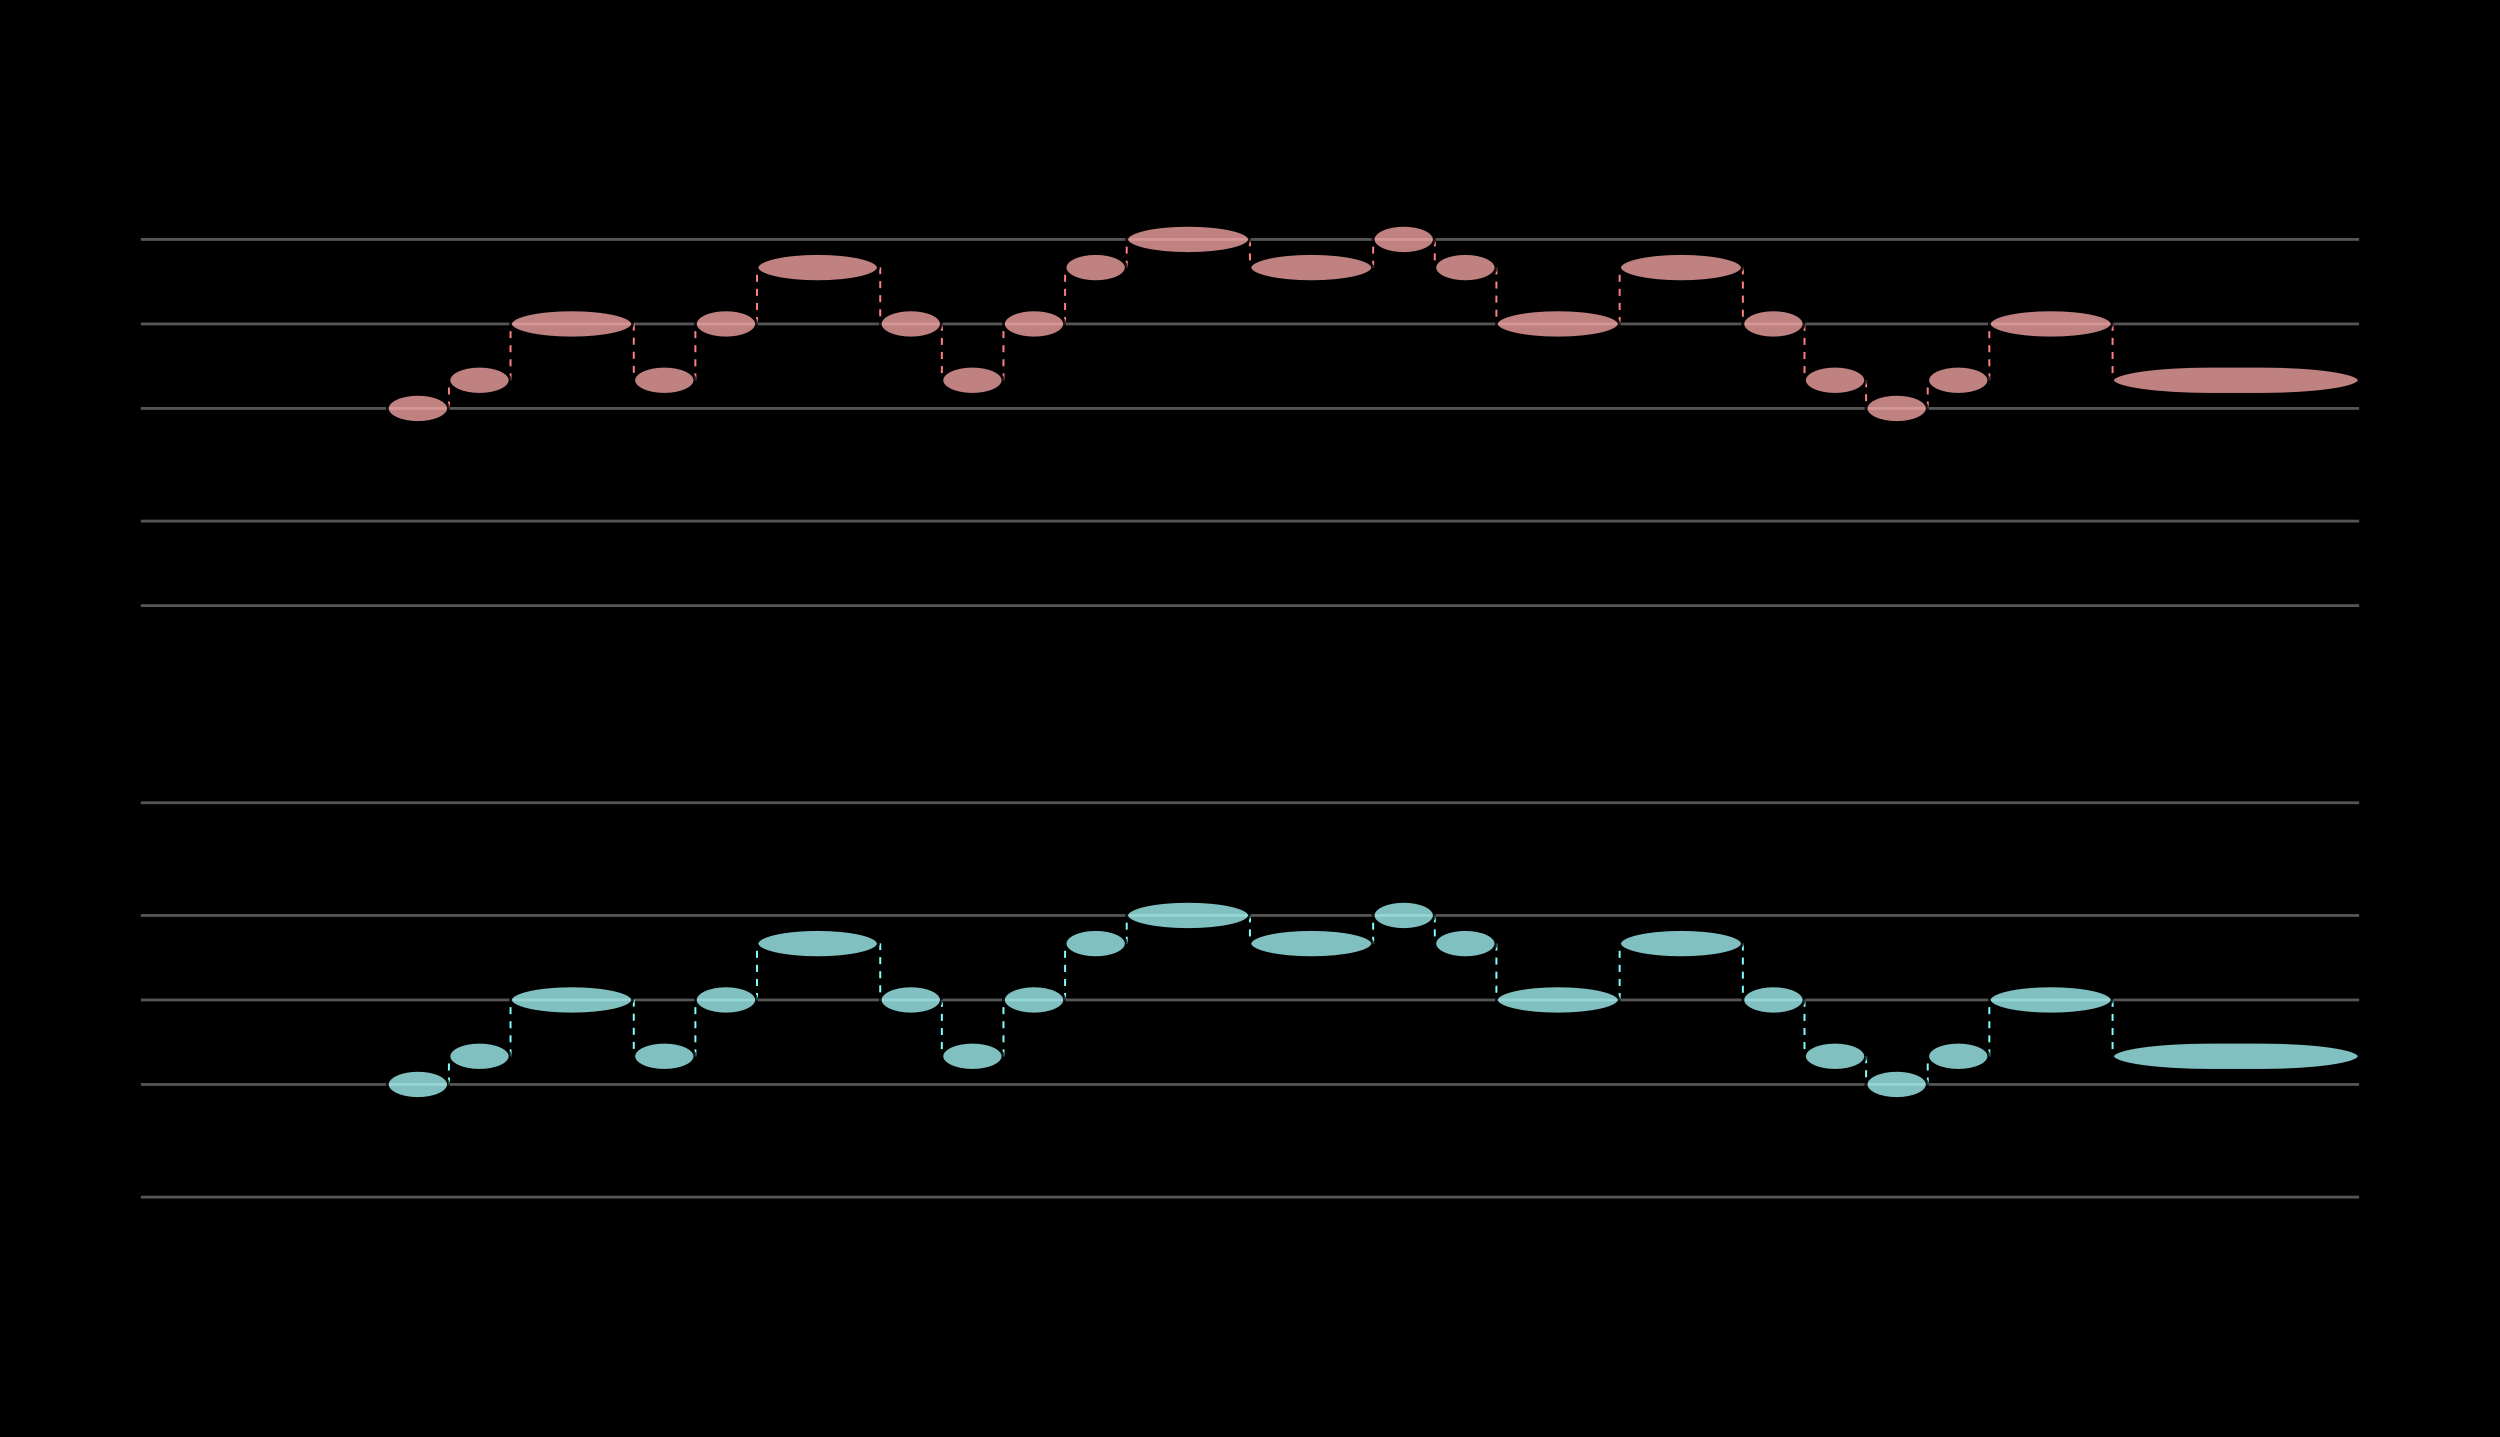
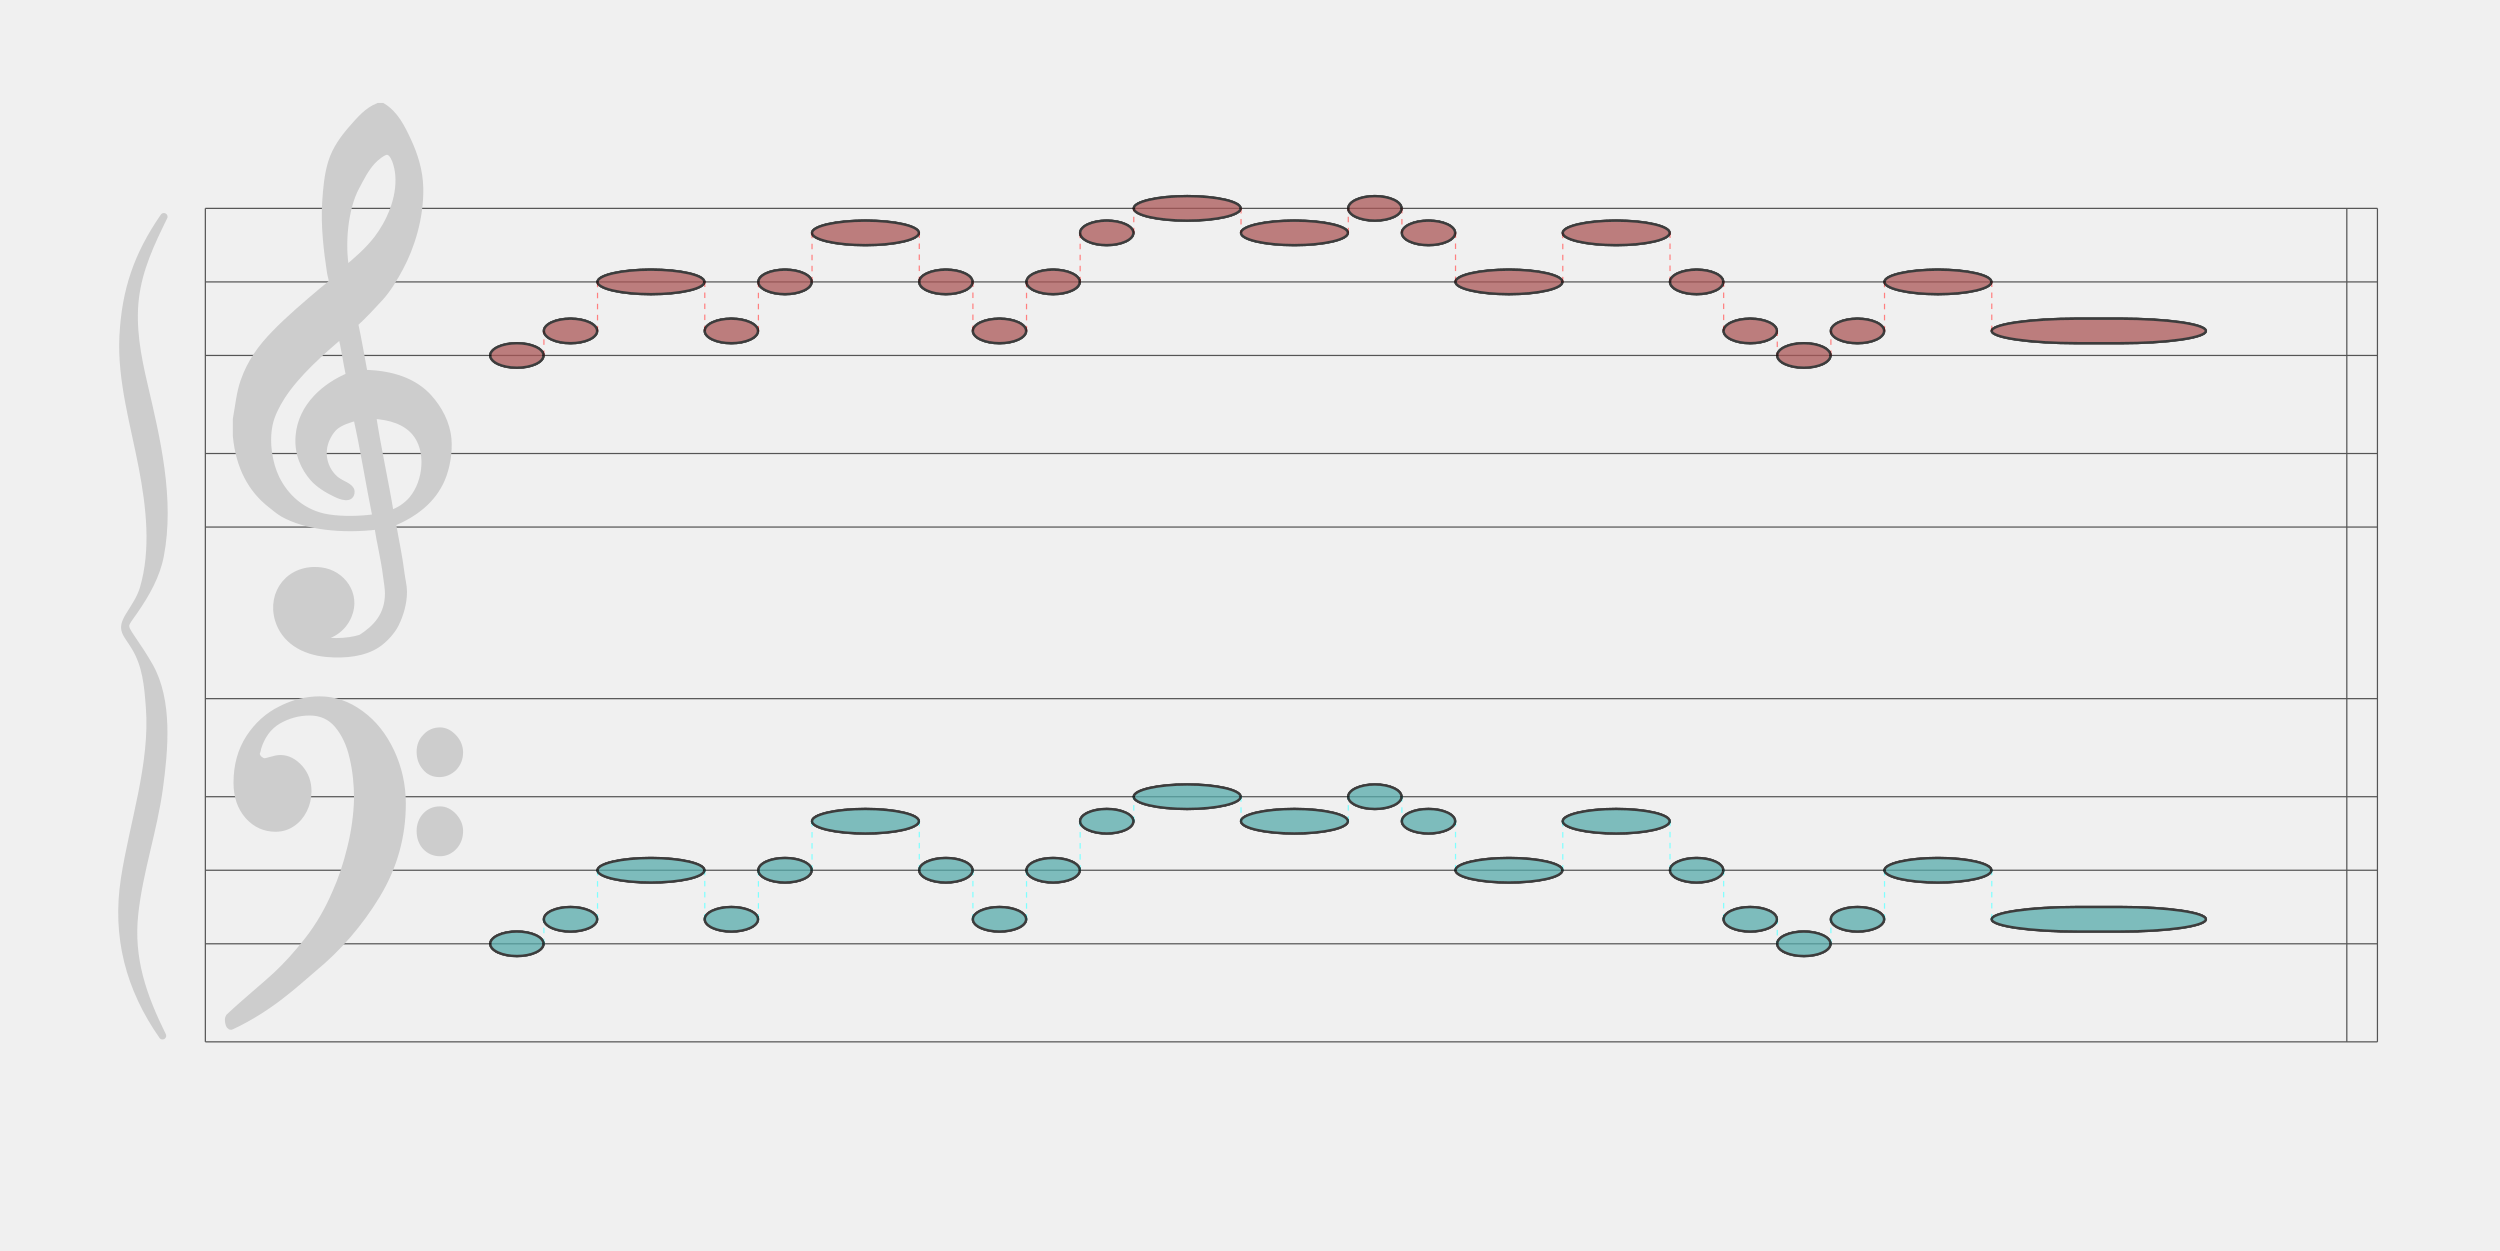
- <svg xmlns="http://www.w3.org/2000/svg" version="1.1" viewPort="0 40 22.501 41" viewBox="-50 -50 887.546 510" width="887.546" height="510">
+ <svg xmlns="http://www.w3.org/2000/svg" version="1.1" viewPort="0 40 19.995 41" viewBox="-200 -50 1019.82 510" width="1019.82" height="510">
  <filter id="constantOpacity">
    <feComponentTransfer>
      <feFuncA type="table" tableValues="0 .5 .5" />
    </feComponentTransfer>
  </filter>
-   <rect class="background" x="-500%" y="-500%" width="1000%" height="1000%" style="fill:black" />
  <g transform="scale(35, -10) translate(0, -81)">
-     <g class="staff-lines" stroke-width="0.1" stroke="#555555">
-       <path d="M0 64.5 L22.501 64.5" />
-       <path d="M0 67.5 L22.501 67.5" />
-       <path d="M0 71.5 L22.501 71.5" />
-       <path d="M0 74.5 L22.501 74.5" />
-       <path d="M0 77.5 L22.501 77.5" />
-       <path d="M0 43.5 L22.501 43.5" />
-       <path d="M0 47.5 L22.501 47.5" />
-       <path d="M0 50.5 L22.501 50.5" />
-       <path d="M0 53.5 L22.501 53.5" />
-       <path d="M0 57.5 L22.501 57.5" />
+     <g class="staff-lines" stroke-width="0.5" stroke="#555555">
+       <path vector-effect="non-scaling-stroke" d="M-3.321 64.5 L21.995 64.5" />
+       <path vector-effect="non-scaling-stroke" d="M-3.321 67.5 L21.995 67.5" />
+       <path vector-effect="non-scaling-stroke" d="M-3.321 71.5 L21.995 71.5" />
+       <path vector-effect="non-scaling-stroke" d="M-3.321 74.5 L21.995 74.5" />
+       <path vector-effect="non-scaling-stroke" d="M-3.321 77.5 L21.995 77.5" />
+       <path vector-effect="non-scaling-stroke" d="M-3.321 43.5 L21.995 43.5" />
+       <path vector-effect="non-scaling-stroke" d="M-3.321 47.5 L21.995 47.5" />
+       <path vector-effect="non-scaling-stroke" d="M-3.321 50.5 L21.995 50.5" />
+       <path vector-effect="non-scaling-stroke" d="M-3.321 53.5 L21.995 53.5" />
+       <path vector-effect="non-scaling-stroke" d="M-3.321 57.5 L21.995 57.5" />
+       <path vector-effect="non-scaling-stroke" d="M21.638,43.5 L21.638,77.5" />
+       <path vector-effect="non-scaling-stroke" d="M21.995,43.5 L21.995,77.5" />
+       <path vector-effect="non-scaling-stroke" d="M-3.321,43.5 L-3.321,77.5 z" />
+     </g>
+     <g transform="scale(0.714286, 1)">
+       <g vector-effect="non-scaling-stroke" class="treble-clef" stroke="#cdcdcd" stroke-width="3" fill="#cdcdcd" transform="translate(-17.25, 5.15) scale(0.06, 0.07)">
+         <path vector-effect="non-scaling-stroke" d="M250.026,1080.111c-2.375-5.813-4.501-12.037-5.616-19.656c-1.07-7.32-1.387-15.609-1.62-23.113    c-0.426-13.713,0.409-28.548,1.296-41.038c0.132-1.861,0.517-3.882,0.432-5.183c-0.118-1.794-1.622-3.834-2.484-5.401    c-4.551-8.266-9.023-16.291-13.176-25.488c-3.56-7.883-6.46-16.235-8.316-27.648c-1.087-6.682-1.406-14.26-2.053-21.816   c0-3.313,0-6.623,0-9.936c0.817-17.854,4.099-30.916,9.396-39.743c1.084-1.808,2.228-3.951,3.24-5.186    c6.218-7.579,16.081-9.873,25.812-7.343c0.598-8.887,1.858-19.53,2.376-28.944c0.193-3.49,0.54-7.194,0.54-10.368    c-0.003-13.193-3.44-20.603-7.452-26.135c-3.645-2.613-9.925-3.099-13.176,0.43c4.904-0.174,8.174,5.425,9.612,12.744    c2.427,12.351-1.738,24.386-7.344,25.918c-8.458,2.316-13.738-12.691-11.556-28.295c1.622-11.598,6.603-18.42,13.176-19.655    c5.073-0.956,10.149,0.426,13.608,5.399c1.988,2.858,4.009,7.685,4.968,11.879c1.246,5.448,2.18,12.212,2.16,18.792    c-0.01,3.246-0.453,6.761-0.648,10.152c-0.614,10.689-1.579,19.729-2.376,29.812c6.095,5.437,10.941,13.432,13.392,25.704    c1.302,6.52,2.035,15.517,1.727,23.111c-0.375,9.302-2.565,17.712-5.183,23.975c-3.863,9.248-9.852,13.985-17.604,14.257    c-0.849,9.749-1.633,19.633-2.593,29.159c2.376,4.619,4.55,9.643,6.805,14.906c2.185,5.095,3.892,11.286,5.508,17.712    c2.98,11.855,5.576,29.004,5.4,46.44c-0.102,10.157-1.538,19.319-3.24,27.215c-1.691,7.847-3.557,15.81-6.912,20.089    c-0.36,0-0.72,0-1.08,0C254.113,1090.306,252.068,1085.104,250.026,1080.111z M248.19,997.6    c-1.362,15.429-0.295,36.475,2.7,48.384c1.367,5.441,2.426,10.329,4.428,15.122c0.854,2.04,3.006,5.909,4.104,5.83    c2.104-0.153,3.064-9.245,3.24-13.824c0.542-14.092-2.623-28.387-5.832-37.366C254.247,1008.515,250.911,1002.572,248.19,997.6z     M249.27,935.823c-6.565-5.809-13.02-17.569-13.716-34.776c-0.425-10.517,1.463-18.693,3.888-24.624    c1.422-3.478,3.789-6.692,6.156-9.072c1.287-1.293,4.09-3.666,3.996,1.296c-0.048,2.584-2.504,4.06-3.888,6.263    c-2.557,4.079-4.489,12.399-3.348,21.385c0.481,3.784,1.636,7.983,2.808,10.153c1.458,2.697,3.725,4.34,6.048,5.615    c1.987-19.137,3.451-39.323,5.292-58.753c-4.493-1.347-9.224-1.49-13.068-0.213c-6.922,2.298-11.753,12.045-14.256,23.111    c-1.838,8.128-2.944,20.546-1.837,31.752c0.529,5.353,1.939,11.271,3.348,15.984c4.113,13.751,11.055,26.606,16.308,36.289    C247.971,952.523,248.466,943.862,249.27,935.823z M260.286,855.473c-1.479,19.361-3.545,38.701-4.86,57.671    c5.07-0.638,9.023-3.541,11.556-9.718c4.25-10.369,3.378-29.217-0.648-39.53C264.924,860.283,262.694,856.868,260.286,855.473z" />
+       </g>
+       <g class="bass-clef" fill="#cdcdcd" stroke="#cdcdcd" transform="scale(1.02, 1) translate(-0.25, 0.25)" stroke-width="3">
+         <g transform="matrix(0.1835537,0,0,0.1830159,-98.29797,-1128.841)">
+           <path vector-effect="non-scaling-stroke" d="M514.308,6407.837c3.419,4.086,5.655,9.64,7.124,12.803     c2.204,4.648,4.046,10.097,5.538,16.384c1.492,6.287,2.238,13.068,2.238,20.385c0,4.115-0.338,7.925-0.991,11.507     c-0.653,3.543-1.527,6.4-2.647,8.459c-1.108,2.095-2.297,3.125-3.545,3.125c-1.142,0-2.262-0.687-3.369-2.135     c-1.119-1.41-2.029-3.505-2.752-6.325c-0.711-2.819-1.073-6.135-1.073-9.982c0-3.011,0.326-5.411,0.968-7.317     c0.653-1.867,1.446-2.78,2.379-2.78c0.513,0,0.991,0.342,1.422,1.104c0.431,0.724,0.769,1.753,1.014,3.011     c0.245,1.257,0.373,2.628,0.373,4.077c0,2.019-0.245,3.733-0.735,5.144c-0.501,1.41-1.049,2.132-1.667,2.132     c-0.21,0-0.466-0.152-0.781-0.38c-0.303-0.229-0.501-0.342-0.571-0.342c-0.14,0-0.292,0.152-0.466,0.495     c-0.175,0.342-0.268,0.799-0.292,1.41c0.07,0.495,0.117,0.838,0.117,1.104c0.338,2.896,0.944,4.953,1.796,6.249     c0.863,1.258,1.784,1.905,2.763,1.905c1.014,0,1.83-0.953,2.46-2.858c0.63-1.943,1.073-4.344,1.329-7.277     c0.268-2.896,0.396-5.981,0.396-9.22c-0.035-3.468-0.221-7.125-0.583-10.897c-0.361-3.81-0.804-7.163-1.317-10.059     c-0.653-3.925-1.458-7.468-2.414-10.593c-0.956-3.124-1.889-5.752-2.775-7.849c-0.886-2.133-2.731-5.973-4.104-9.297     C514,6409.468,514.126,6407.62,514.308,6407.837z" />
+           <path vector-effect="non-scaling-stroke" d="M531.259,6465.557c0.313-0.979,0.705-1.415,1.189-1.415     c0.457,0,0.862,0.436,1.228,1.306c0.339,0.908,0.522,2.032,0.522,3.339c0,1.233-0.17,2.358-0.522,3.302     c-0.353,0.979-0.745,1.488-1.163,1.488c-0.483,0-0.888-0.436-1.215-1.343c-0.34-0.871-0.509-1.958-0.509-3.266     C530.789,6467.626,530.945,6466.5,531.259,6465.557z" />
+           <path vector-effect="non-scaling-stroke" d="M531.272,6447.847c0.327-0.871,0.732-1.342,1.241-1.342     c0.457,0,0.849,0.471,1.189,1.378c0.327,0.908,0.497,2.033,0.497,3.447c0,1.162-0.183,2.214-0.522,3.193     c-0.366,0.98-0.745,1.452-1.163,1.452c-0.509,0-0.914-0.436-1.241-1.343c-0.313-0.87-0.483-1.996-0.483-3.301     C530.789,6449.879,530.958,6448.717,531.272,6447.847z" />
+         </g>
+       </g>
+     </g>
+     <g transform="scale(0.714286, 1)">
+       <g class="brace" transform="rotate(0.2) translate(30.5,-324) scale(1,-1) scale(.0175)">
+         <path vector-effect="non-scaling-stroke" stroke="#cdcdcd" fill="#cdcdcd" stroke-width="3" stroke-linejoin="round" d="M-2031.812-22924.453    c-24.919,88.91-36.494,171.418-39.024,279.09c-2.379,101.156,9.877,207.264,16.991,305.533    c6.605,91.162,10.955,191.51-0.048,282.248c-2.757,22.732-8.614,43.227-13.597,63.254c-8.261,33.207-2.886,38.68,5.136,72.111    c10.485,43.689,11.808,90.887,13.172,140.795c3.604,132-16.215,270.613-24.675,400.074    c-8.818,134.883,3.651,255.861,34.113,366.164c-17.906-92.289-29.886-179.082-25.068-283.635    c4.572-99.275,18.379-195.207,24.078-294.23c5.11-88.826,9.914-203.154-8.344-284.342c-4.91-21.82-10.217-42.227-15.835-62.98    c-9.146-33.812-7.235-31.322,2.353-65.664c11.021-39.504,20.774-80.965,24.589-128.662c10.5-131.361-2.347-271.072-13.816-398.416    c-5.957-66.148-10.878-134.006-7.34-202.238C-2055.575-22803.877-2044.086-22863.117-2031.812-22924.453L-2031.812-22924.453z" />
+       </g>
    </g>
    <g style="stroke-width:1; stroke:black;">
-       <g class="note-lines track-2" fill="none" stroke="hsl(180, 100%, 75%)" stroke-dasharray="0.25" stroke-width="0.02">
-         <path d=" M3.12 47.5 L3.125 47.5 L3.125 48.5" />
-         <path d=" M3.745 48.5 L3.75 48.5 L3.75 50.5" />
-         <path d=" M4.988 50.5 L5 50.5 L5 48.5" />
-         <path d=" M5.62 48.5 L5.625 48.5 L5.625 50.5" />
-         <path d=" M6.245 50.5 L6.25 50.5 L6.25 52.5" />
-         <path d=" M7.48 52.5 L7.5 52.5 L7.5 50.5" />
-         <path d=" M8.12 50.5 L8.125 50.5 L8.125 48.5" />
-         <path d=" M8.745 48.5 L8.75 48.5 L8.75 50.5" />
-         <path d=" M9.37 50.5 L9.375 50.5 L9.375 52.5" />
-         <path d=" M9.995 52.5 L10 52.5 L10 53.5" />
-         <path d=" M11.245 53.5 L11.25 53.5 L11.25 52.5" />
-         <path d=" M12.495 52.5 L12.5 52.5 L12.5 53.5" />
-         <path d=" M13.12 53.5 L13.125 53.5 L13.125 52.5" />
-         <path d=" M13.745 52.5 L13.75 52.5 L13.75 50.5" />
-         <path d=" M14.995 50.5 L15 50.5 L15 52.5" />
-         <path d=" M16.245 52.5 L16.25 52.5 L16.25 50.5" />
-         <path d=" M16.87 50.5 L16.875 50.5 L16.875 48.5" />
-         <path d=" M17.495 48.5 L17.5 48.5 L17.5 47.5" />
-         <path d=" M18.12 47.5 L18.125 47.5 L18.125 48.5" />
-         <path d=" M18.745 48.5 L18.75 48.5 L18.75 50.5" />
-         <path d=" M19.995 50.5 L20 50.5 L20 48.5" />
-       </g>
-       <g class="note-lines track-1" fill="none" stroke="hsl(0, 100%, 75%)" stroke-dasharray="0.25" stroke-width="0.02">
-         <path d=" M3.12 71.5 L3.125 71.5 L3.125 72.5" />
-         <path d=" M3.745 72.5 L3.75 72.5 L3.75 74.5" />
-         <path d=" M4.988 74.5 L5 74.5 L5 72.5" />
-         <path d=" M5.62 72.5 L5.625 72.5 L5.625 74.5" />
-         <path d=" M6.245 74.5 L6.25 74.5 L6.25 76.5" />
-         <path d=" M7.48 76.5 L7.5 76.5 L7.5 74.5" />
-         <path d=" M8.12 74.5 L8.125 74.5 L8.125 72.5" />
-         <path d=" M8.745 72.5 L8.75 72.5 L8.75 74.5" />
-         <path d=" M9.37 74.5 L9.375 74.5 L9.375 76.5" />
-         <path d=" M9.995 76.5 L10 76.5 L10 77.5" />
-         <path d=" M11.245 77.5 L11.25 77.5 L11.25 76.5" />
-         <path d=" M12.495 76.5 L12.5 76.5 L12.5 77.5" />
-         <path d=" M13.12 77.5 L13.125 77.5 L13.125 76.5" />
-         <path d=" M13.745 76.5 L13.75 76.5 L13.75 74.5" />
-         <path d=" M14.995 74.5 L15 74.5 L15 76.5" />
-         <path d=" M16.245 76.5 L16.25 76.5 L16.25 74.5" />
-         <path d=" M16.87 74.5 L16.875 74.5 L16.875 72.5" />
-         <path d=" M17.495 72.5 L17.5 72.5 L17.5 71.5" />
-         <path d=" M18.12 71.5 L18.125 71.5 L18.125 72.5" />
-         <path d=" M18.745 72.5 L18.75 72.5 L18.75 74.5" />
-         <path d=" M19.995 74.5 L20 74.5 L20 72.5" />
-       </g>
-       <g opacity="0.5" class="note-backdrops track-2" style="fill:white;">
-         <rect vector-effect="non-scaling-stroke" class="note key-47 ont-2d500 offt-3d120 minima" rx="1" ry="1" x="2.5" y="47" width="0.62" height="1" />
-         <rect vector-effect="non-scaling-stroke" class="note key-48 ont-3d125 offt-3d745" rx="1" ry="1" x="3.125" y="48" width="0.62" height="1" />
-         <rect vector-effect="non-scaling-stroke" class="note key-50 ont-3d750 offt-4d988" rx="1" ry="1" x="3.75" y="50" width="1.238" height="1" />
-         <rect vector-effect="non-scaling-stroke" class="note key-48 ont-5d000 offt-5d620" rx="1" ry="1" x="5" y="48" width="0.62" height="1" />
-         <rect vector-effect="non-scaling-stroke" class="note key-50 ont-5d625 offt-6d245" rx="1" ry="1" x="5.625" y="50" width="0.62" height="1" />
-         <rect vector-effect="non-scaling-stroke" class="note key-52 ont-6d250 offt-7d480" rx="1" ry="1" x="6.25" y="52" width="1.23" height="1" />
-         <rect vector-effect="non-scaling-stroke" class="note key-50 ont-7d500 offt-8d120" rx="1" ry="1" x="7.5" y="50" width="0.62" height="1" />
-         <rect vector-effect="non-scaling-stroke" class="note key-48 ont-8d125 offt-8d745" rx="1" ry="1" x="8.125" y="48" width="0.62" height="1" />
-         <rect vector-effect="non-scaling-stroke" class="note key-50 ont-8d750 offt-9d370" rx="1" ry="1" x="8.75" y="50" width="0.62" height="1" />
-         <rect vector-effect="non-scaling-stroke" class="note key-52 ont-9d375 offt-9d995" rx="1" ry="1" x="9.375" y="52" width="0.62" height="1" />
-         <rect vector-effect="non-scaling-stroke" class="note key-53 ont-10d000 offt-11d245 maxima" rx="1" ry="1" x="10" y="53" width="1.245" height="1" />
-         <rect vector-effect="non-scaling-stroke" class="note key-52 ont-11d250 offt-12d495" rx="1" ry="1" x="11.25" y="52" width="1.245" height="1" />
-         <rect vector-effect="non-scaling-stroke" class="note key-53 ont-12d500 offt-13d120 maxima" rx="1" ry="1" x="12.5" y="53" width="0.62" height="1" />
-         <rect vector-effect="non-scaling-stroke" class="note key-52 ont-13d125 offt-13d745" rx="1" ry="1" x="13.125" y="52" width="0.62" height="1" />
-         <rect vector-effect="non-scaling-stroke" class="note key-50 ont-13d750 offt-14d995" rx="1" ry="1" x="13.75" y="50" width="1.245" height="1" />
-         <rect vector-effect="non-scaling-stroke" class="note key-52 ont-15d000 offt-16d245" rx="1" ry="1" x="15" y="52" width="1.245" height="1" />
-         <rect vector-effect="non-scaling-stroke" class="note key-50 ont-16d250 offt-16d870" rx="1" ry="1" x="16.25" y="50" width="0.62" height="1" />
-         <rect vector-effect="non-scaling-stroke" class="note key-48 ont-16d875 offt-17d495" rx="1" ry="1" x="16.875" y="48" width="0.62" height="1" />
-         <rect vector-effect="non-scaling-stroke" class="note key-47 ont-17d500 offt-18d120 minima" rx="1" ry="1" x="17.5" y="47" width="0.62" height="1" />
-         <rect vector-effect="non-scaling-stroke" class="note key-48 ont-18d125 offt-18d745" rx="1" ry="1" x="18.125" y="48" width="0.62" height="1" />
-         <rect vector-effect="non-scaling-stroke" class="note key-50 ont-18d750 offt-19d995" rx="1" ry="1" x="18.75" y="50" width="1.245" height="1" />
-         <rect vector-effect="non-scaling-stroke" class="note key-48 ont-20d000 offt-22d501" rx="1" ry="1" x="20" y="48" width="2.501" height="1" />
-       </g>
-       <g opacity="0.5" class="note-backdrops track-1" style="fill:white;">
-         <rect vector-effect="non-scaling-stroke" class="note key-71 ont-2d500 offt-3d120 minima" rx="1" ry="1" x="2.5" y="71" width="0.62" height="1" />
-         <rect vector-effect="non-scaling-stroke" class="note key-72 ont-3d125 offt-3d745" rx="1" ry="1" x="3.125" y="72" width="0.62" height="1" />
-         <rect vector-effect="non-scaling-stroke" class="note key-74 ont-3d750 offt-4d988" rx="1" ry="1" x="3.75" y="74" width="1.238" height="1" />
-         <rect vector-effect="non-scaling-stroke" class="note key-72 ont-5d000 offt-5d620" rx="1" ry="1" x="5" y="72" width="0.62" height="1" />
-         <rect vector-effect="non-scaling-stroke" class="note key-74 ont-5d625 offt-6d245" rx="1" ry="1" x="5.625" y="74" width="0.62" height="1" />
-         <rect vector-effect="non-scaling-stroke" class="note key-76 ont-6d250 offt-7d480" rx="1" ry="1" x="6.25" y="76" width="1.23" height="1" />
-         <rect vector-effect="non-scaling-stroke" class="note key-74 ont-7d500 offt-8d120" rx="1" ry="1" x="7.5" y="74" width="0.62" height="1" />
-         <rect vector-effect="non-scaling-stroke" class="note key-72 ont-8d125 offt-8d745" rx="1" ry="1" x="8.125" y="72" width="0.62" height="1" />
-         <rect vector-effect="non-scaling-stroke" class="note key-74 ont-8d750 offt-9d370" rx="1" ry="1" x="8.75" y="74" width="0.62" height="1" />
-         <rect vector-effect="non-scaling-stroke" class="note key-76 ont-9d375 offt-9d995" rx="1" ry="1" x="9.375" y="76" width="0.62" height="1" />
-         <rect vector-effect="non-scaling-stroke" class="note key-77 ont-10d000 offt-11d245 maxima" rx="1" ry="1" x="10" y="77" width="1.245" height="1" />
-         <rect vector-effect="non-scaling-stroke" class="note key-76 ont-11d250 offt-12d495" rx="1" ry="1" x="11.25" y="76" width="1.245" height="1" />
-         <rect vector-effect="non-scaling-stroke" class="note key-77 ont-12d500 offt-13d120 maxima" rx="1" ry="1" x="12.5" y="77" width="0.62" height="1" />
-         <rect vector-effect="non-scaling-stroke" class="note key-76 ont-13d125 offt-13d745" rx="1" ry="1" x="13.125" y="76" width="0.62" height="1" />
-         <rect vector-effect="non-scaling-stroke" class="note key-74 ont-13d750 offt-14d995" rx="1" ry="1" x="13.75" y="74" width="1.245" height="1" />
-         <rect vector-effect="non-scaling-stroke" class="note key-76 ont-15d000 offt-16d245" rx="1" ry="1" x="15" y="76" width="1.245" height="1" />
-         <rect vector-effect="non-scaling-stroke" class="note key-74 ont-16d250 offt-16d870" rx="1" ry="1" x="16.25" y="74" width="0.62" height="1" />
-         <rect vector-effect="non-scaling-stroke" class="note key-72 ont-16d875 offt-17d495" rx="1" ry="1" x="16.875" y="72" width="0.62" height="1" />
-         <rect vector-effect="non-scaling-stroke" class="note key-71 ont-17d500 offt-18d120 minima" rx="1" ry="1" x="17.5" y="71" width="0.62" height="1" />
-         <rect vector-effect="non-scaling-stroke" class="note key-72 ont-18d125 offt-18d745" rx="1" ry="1" x="18.125" y="72" width="0.62" height="1" />
-         <rect vector-effect="non-scaling-stroke" class="note key-74 ont-18d750 offt-19d995" rx="1" ry="1" x="18.75" y="74" width="1.245" height="1" />
-         <rect vector-effect="non-scaling-stroke" class="note key-72 ont-20d000 offt-22d501" rx="1" ry="1" x="20" y="72" width="2.501" height="1" />
+       <g class="note-lines track-2" fill="none" stroke="hsl(180, 100%, 75%)" stroke-dasharray="2.25" vector-effect="non-scaling-stroke" stroke-width="0.5">
+         <path vector-effect="non-scaling-stroke" d=" M0.62 47.5 L0.625 47.5 L0.625 48.5" />
+         <path vector-effect="non-scaling-stroke" d=" M1.245 48.5 L1.25 48.5 L1.25 50.5" />
+         <path vector-effect="non-scaling-stroke" d=" M2.495 50.5 L2.5 50.5 L2.5 48.5" />
+         <path vector-effect="non-scaling-stroke" d=" M3.12 48.5 L3.125 48.5 L3.125 50.5" />
+         <path vector-effect="non-scaling-stroke" d=" M3.745 50.5 L3.75 50.5 L3.75 52.5" />
+         <path vector-effect="non-scaling-stroke" d=" M4.995 52.5 L5 52.5 L5 50.5" />
+         <path vector-effect="non-scaling-stroke" d=" M5.62 50.5 L5.625 50.5 L5.625 48.5" />
+         <path vector-effect="non-scaling-stroke" d=" M6.245 48.5 L6.25 48.5 L6.25 50.5" />
+         <path vector-effect="non-scaling-stroke" d=" M6.87 50.5 L6.875 50.5 L6.875 52.5" />
+         <path vector-effect="non-scaling-stroke" d=" M7.495 52.5 L7.5 52.5 L7.5 53.5" />
+         <path vector-effect="non-scaling-stroke" d=" M8.745 53.5 L8.75 53.5 L8.75 52.5" />
+         <path vector-effect="non-scaling-stroke" d=" M9.995 52.5 L10 52.5 L10 53.5" />
+         <path vector-effect="non-scaling-stroke" d=" M10.62 53.5 L10.625 53.5 L10.625 52.5" />
+         <path vector-effect="non-scaling-stroke" d=" M11.245 52.5 L11.25 52.5 L11.25 50.5" />
+         <path vector-effect="non-scaling-stroke" d=" M12.495 50.5 L12.5 50.5 L12.5 52.5" />
+         <path vector-effect="non-scaling-stroke" d=" M13.745 52.5 L13.75 52.5 L13.75 50.5" />
+         <path vector-effect="non-scaling-stroke" d=" M14.37 50.5 L14.375 50.5 L14.375 48.5" />
+         <path vector-effect="non-scaling-stroke" d=" M14.995 48.5 L15 48.5 L15 47.5" />
+         <path vector-effect="non-scaling-stroke" d=" M15.62 47.5 L15.625 47.5 L15.625 48.5" />
+         <path vector-effect="non-scaling-stroke" d=" M16.245 48.5 L16.25 48.5 L16.25 50.5" />
+         <path vector-effect="non-scaling-stroke" d=" M17.495 50.5 L17.5 50.5 L17.5 48.5" />
+       </g>
+       <g class="note-lines track-1" fill="none" stroke="hsl(0, 100%, 75%)" stroke-dasharray="2.25" vector-effect="non-scaling-stroke" stroke-width="0.5">
+         <path vector-effect="non-scaling-stroke" d=" M0.62 71.5 L0.625 71.5 L0.625 72.5" />
+         <path vector-effect="non-scaling-stroke" d=" M1.245 72.5 L1.25 72.5 L1.25 74.5" />
+         <path vector-effect="non-scaling-stroke" d=" M2.495 74.5 L2.5 74.5 L2.5 72.5" />
+         <path vector-effect="non-scaling-stroke" d=" M3.12 72.5 L3.125 72.5 L3.125 74.5" />
+         <path vector-effect="non-scaling-stroke" d=" M3.745 74.5 L3.75 74.5 L3.75 76.5" />
+         <path vector-effect="non-scaling-stroke" d=" M4.995 76.5 L5 76.5 L5 74.5" />
+         <path vector-effect="non-scaling-stroke" d=" M5.62 74.5 L5.625 74.5 L5.625 72.5" />
+         <path vector-effect="non-scaling-stroke" d=" M6.245 72.5 L6.25 72.5 L6.25 74.5" />
+         <path vector-effect="non-scaling-stroke" d=" M6.87 74.5 L6.875 74.5 L6.875 76.5" />
+         <path vector-effect="non-scaling-stroke" d=" M7.495 76.5 L7.5 76.5 L7.5 77.5" />
+         <path vector-effect="non-scaling-stroke" d=" M8.745 77.5 L8.75 77.5 L8.75 76.5" />
+         <path vector-effect="non-scaling-stroke" d=" M9.995 76.5 L10 76.5 L10 77.5" />
+         <path vector-effect="non-scaling-stroke" d=" M10.62 77.5 L10.625 77.5 L10.625 76.5" />
+         <path vector-effect="non-scaling-stroke" d=" M11.245 76.5 L11.25 76.5 L11.25 74.5" />
+         <path vector-effect="non-scaling-stroke" d=" M12.495 74.5 L12.5 74.5 L12.5 76.5" />
+         <path vector-effect="non-scaling-stroke" d=" M13.745 76.5 L13.75 76.5 L13.75 74.5" />
+         <path vector-effect="non-scaling-stroke" d=" M14.37 74.5 L14.375 74.5 L14.375 72.5" />
+         <path vector-effect="non-scaling-stroke" d=" M14.995 72.5 L15 72.5 L15 71.5" />
+         <path vector-effect="non-scaling-stroke" d=" M15.62 71.5 L15.625 71.5 L15.625 72.5" />
+         <path vector-effect="non-scaling-stroke" d=" M16.245 72.5 L16.25 72.5 L16.25 74.5" />
+         <path vector-effect="non-scaling-stroke" d=" M17.495 74.5 L17.5 74.5 L17.5 72.5" />
+       </g>
+       <g opacity="0.5" class="note-backdrops track-2" style="fill:black;">
+         <g class="note key-47 ont-0d000 offt-0d620 minima">
+           <rect vector-effect="non-scaling-stroke" rx="1" ry="1" x="0" y="47" width="0.62" height="1" />
+         </g>
+         <g class="note key-48 ont-0d625 offt-1d245">
+           <rect vector-effect="non-scaling-stroke" rx="1" ry="1" x="0.625" y="48" width="0.62" height="1" />
+         </g>
+         <g class="note key-50 ont-1d250 offt-2d495">
+           <rect vector-effect="non-scaling-stroke" rx="1" ry="1" x="1.25" y="50" width="1.245" height="1" />
+         </g>
+         <g class="note key-48 ont-2d500 offt-3d120">
+           <rect vector-effect="non-scaling-stroke" rx="1" ry="1" x="2.5" y="48" width="0.62" height="1" />
+         </g>
+         <g class="note key-50 ont-3d125 offt-3d745">
+           <rect vector-effect="non-scaling-stroke" rx="1" ry="1" x="3.125" y="50" width="0.62" height="1" />
+         </g>
+         <g class="note key-52 ont-3d750 offt-4d995">
+           <rect vector-effect="non-scaling-stroke" rx="1" ry="1" x="3.75" y="52" width="1.245" height="1" />
+         </g>
+         <g class="note key-50 ont-5d000 offt-5d620">
+           <rect vector-effect="non-scaling-stroke" rx="1" ry="1" x="5" y="50" width="0.62" height="1" />
+         </g>
+         <g class="note key-48 ont-5d625 offt-6d245">
+           <rect vector-effect="non-scaling-stroke" rx="1" ry="1" x="5.625" y="48" width="0.62" height="1" />
+         </g>
+         <g class="note key-50 ont-6d250 offt-6d870">
+           <rect vector-effect="non-scaling-stroke" rx="1" ry="1" x="6.25" y="50" width="0.62" height="1" />
+         </g>
+         <g class="note key-52 ont-6d875 offt-7d495">
+           <rect vector-effect="non-scaling-stroke" rx="1" ry="1" x="6.875" y="52" width="0.62" height="1" />
+         </g>
+         <g class="note key-53 ont-7d500 offt-8d745 maxima">
+           <rect vector-effect="non-scaling-stroke" rx="1" ry="1" x="7.5" y="53" width="1.245" height="1" />
+         </g>
+         <g class="note key-52 ont-8d750 offt-9d995">
+           <rect vector-effect="non-scaling-stroke" rx="1" ry="1" x="8.75" y="52" width="1.245" height="1" />
+         </g>
+         <g class="note key-53 ont-10d000 offt-10d620 maxima">
+           <rect vector-effect="non-scaling-stroke" rx="1" ry="1" x="10" y="53" width="0.62" height="1" />
+         </g>
+         <g class="note key-52 ont-10d625 offt-11d245">
+           <rect vector-effect="non-scaling-stroke" rx="1" ry="1" x="10.625" y="52" width="0.62" height="1" />
+         </g>
+         <g class="note key-50 ont-11d250 offt-12d495">
+           <rect vector-effect="non-scaling-stroke" rx="1" ry="1" x="11.25" y="50" width="1.245" height="1" />
+         </g>
+         <g class="note key-52 ont-12d500 offt-13d745">
+           <rect vector-effect="non-scaling-stroke" rx="1" ry="1" x="12.5" y="52" width="1.245" height="1" />
+         </g>
+         <g class="note key-50 ont-13d750 offt-14d370">
+           <rect vector-effect="non-scaling-stroke" rx="1" ry="1" x="13.75" y="50" width="0.62" height="1" />
+         </g>
+         <g class="note key-48 ont-14d375 offt-14d995">
+           <rect vector-effect="non-scaling-stroke" rx="1" ry="1" x="14.375" y="48" width="0.62" height="1" />
+         </g>
+         <g class="note key-47 ont-15d000 offt-15d620 minima">
+           <rect vector-effect="non-scaling-stroke" rx="1" ry="1" x="15" y="47" width="0.62" height="1" />
+         </g>
+         <g class="note key-48 ont-15d625 offt-16d245">
+           <rect vector-effect="non-scaling-stroke" rx="1" ry="1" x="15.625" y="48" width="0.62" height="1" />
+         </g>
+         <g class="note key-50 ont-16d250 offt-17d495">
+           <rect vector-effect="non-scaling-stroke" rx="1" ry="1" x="16.25" y="50" width="1.245" height="1" />
+         </g>
+         <g class="note key-48 ont-17d500 offt-19d995">
+           <rect vector-effect="non-scaling-stroke" rx="1" ry="1" x="17.5" y="48" width="2.495" height="1" />
+         </g>
+       </g>
+       <g opacity="0.5" class="note-backdrops track-1" style="fill:black;">
+         <g class="note key-71 ont-0d000 offt-0d620 minima">
+           <rect vector-effect="non-scaling-stroke" rx="1" ry="1" x="0" y="71" width="0.62" height="1" />
+         </g>
+         <g class="note key-72 ont-0d625 offt-1d245">
+           <rect vector-effect="non-scaling-stroke" rx="1" ry="1" x="0.625" y="72" width="0.62" height="1" />
+         </g>
+         <g class="note key-74 ont-1d250 offt-2d495">
+           <rect vector-effect="non-scaling-stroke" rx="1" ry="1" x="1.25" y="74" width="1.245" height="1" />
+         </g>
+         <g class="note key-72 ont-2d500 offt-3d120">
+           <rect vector-effect="non-scaling-stroke" rx="1" ry="1" x="2.5" y="72" width="0.62" height="1" />
+         </g>
+         <g class="note key-74 ont-3d125 offt-3d745">
+           <rect vector-effect="non-scaling-stroke" rx="1" ry="1" x="3.125" y="74" width="0.62" height="1" />
+         </g>
+         <g class="note key-76 ont-3d750 offt-4d995">
+           <rect vector-effect="non-scaling-stroke" rx="1" ry="1" x="3.75" y="76" width="1.245" height="1" />
+         </g>
+         <g class="note key-74 ont-5d000 offt-5d620">
+           <rect vector-effect="non-scaling-stroke" rx="1" ry="1" x="5" y="74" width="0.62" height="1" />
+         </g>
+         <g class="note key-72 ont-5d625 offt-6d245">
+           <rect vector-effect="non-scaling-stroke" rx="1" ry="1" x="5.625" y="72" width="0.62" height="1" />
+         </g>
+         <g class="note key-74 ont-6d250 offt-6d870">
+           <rect vector-effect="non-scaling-stroke" rx="1" ry="1" x="6.25" y="74" width="0.62" height="1" />
+         </g>
+         <g class="note key-76 ont-6d875 offt-7d495">
+           <rect vector-effect="non-scaling-stroke" rx="1" ry="1" x="6.875" y="76" width="0.62" height="1" />
+         </g>
+         <g class="note key-77 ont-7d500 offt-8d745 maxima">
+           <rect vector-effect="non-scaling-stroke" rx="1" ry="1" x="7.5" y="77" width="1.245" height="1" />
+         </g>
+         <g class="note key-76 ont-8d750 offt-9d995">
+           <rect vector-effect="non-scaling-stroke" rx="1" ry="1" x="8.75" y="76" width="1.245" height="1" />
+         </g>
+         <g class="note key-77 ont-10d000 offt-10d620 maxima">
+           <rect vector-effect="non-scaling-stroke" rx="1" ry="1" x="10" y="77" width="0.62" height="1" />
+         </g>
+         <g class="note key-76 ont-10d625 offt-11d245">
+           <rect vector-effect="non-scaling-stroke" rx="1" ry="1" x="10.625" y="76" width="0.62" height="1" />
+         </g>
+         <g class="note key-74 ont-11d250 offt-12d495">
+           <rect vector-effect="non-scaling-stroke" rx="1" ry="1" x="11.25" y="74" width="1.245" height="1" />
+         </g>
+         <g class="note key-76 ont-12d500 offt-13d745">
+           <rect vector-effect="non-scaling-stroke" rx="1" ry="1" x="12.5" y="76" width="1.245" height="1" />
+         </g>
+         <g class="note key-74 ont-13d750 offt-14d370">
+           <rect vector-effect="non-scaling-stroke" rx="1" ry="1" x="13.75" y="74" width="0.62" height="1" />
+         </g>
+         <g class="note key-72 ont-14d375 offt-14d995">
+           <rect vector-effect="non-scaling-stroke" rx="1" ry="1" x="14.375" y="72" width="0.62" height="1" />
+         </g>
+         <g class="note key-71 ont-15d000 offt-15d620 minima">
+           <rect vector-effect="non-scaling-stroke" rx="1" ry="1" x="15" y="71" width="0.62" height="1" />
+         </g>
+         <g class="note key-72 ont-15d625 offt-16d245">
+           <rect vector-effect="non-scaling-stroke" rx="1" ry="1" x="15.625" y="72" width="0.62" height="1" />
+         </g>
+         <g class="note key-74 ont-16d250 offt-17d495">
+           <rect vector-effect="non-scaling-stroke" rx="1" ry="1" x="16.25" y="74" width="1.245" height="1" />
+         </g>
+         <g class="note key-72 ont-17d500 offt-19d995">
+           <rect vector-effect="non-scaling-stroke" rx="1" ry="1" x="17.5" y="72" width="2.495" height="1" />
+         </g>
      </g>
      <g class="track-2" filter="url(#constantOpacity)" style="opacity:1; fill:hsl(180, 100%, 75%);">
-         <rect vector-effect="non-scaling-stroke" class="note key-47 ont-2d500 offt-3d120 minima" rx="1" ry="1" x="2.5" y="47" width="0.62" height="1" />
-         <rect vector-effect="non-scaling-stroke" class="note key-48 ont-3d125 offt-3d745" rx="1" ry="1" x="3.125" y="48" width="0.62" height="1" />
-         <rect vector-effect="non-scaling-stroke" class="note key-50 ont-3d750 offt-4d988" rx="1" ry="1" x="3.75" y="50" width="1.238" height="1" />
-         <rect vector-effect="non-scaling-stroke" class="note key-48 ont-5d000 offt-5d620" rx="1" ry="1" x="5" y="48" width="0.62" height="1" />
-         <rect vector-effect="non-scaling-stroke" class="note key-50 ont-5d625 offt-6d245" rx="1" ry="1" x="5.625" y="50" width="0.62" height="1" />
-         <rect vector-effect="non-scaling-stroke" class="note key-52 ont-6d250 offt-7d480" rx="1" ry="1" x="6.25" y="52" width="1.23" height="1" />
-         <rect vector-effect="non-scaling-stroke" class="note key-50 ont-7d500 offt-8d120" rx="1" ry="1" x="7.5" y="50" width="0.62" height="1" />
-         <rect vector-effect="non-scaling-stroke" class="note key-48 ont-8d125 offt-8d745" rx="1" ry="1" x="8.125" y="48" width="0.62" height="1" />
-         <rect vector-effect="non-scaling-stroke" class="note key-50 ont-8d750 offt-9d370" rx="1" ry="1" x="8.75" y="50" width="0.62" height="1" />
-         <rect vector-effect="non-scaling-stroke" class="note key-52 ont-9d375 offt-9d995" rx="1" ry="1" x="9.375" y="52" width="0.62" height="1" />
-         <rect vector-effect="non-scaling-stroke" class="note key-53 ont-10d000 offt-11d245 maxima" rx="1" ry="1" x="10" y="53" width="1.245" height="1" />
-         <rect vector-effect="non-scaling-stroke" class="note key-52 ont-11d250 offt-12d495" rx="1" ry="1" x="11.25" y="52" width="1.245" height="1" />
-         <rect vector-effect="non-scaling-stroke" class="note key-53 ont-12d500 offt-13d120 maxima" rx="1" ry="1" x="12.5" y="53" width="0.62" height="1" />
-         <rect vector-effect="non-scaling-stroke" class="note key-52 ont-13d125 offt-13d745" rx="1" ry="1" x="13.125" y="52" width="0.62" height="1" />
-         <rect vector-effect="non-scaling-stroke" class="note key-50 ont-13d750 offt-14d995" rx="1" ry="1" x="13.75" y="50" width="1.245" height="1" />
-         <rect vector-effect="non-scaling-stroke" class="note key-52 ont-15d000 offt-16d245" rx="1" ry="1" x="15" y="52" width="1.245" height="1" />
-         <rect vector-effect="non-scaling-stroke" class="note key-50 ont-16d250 offt-16d870" rx="1" ry="1" x="16.25" y="50" width="0.62" height="1" />
-         <rect vector-effect="non-scaling-stroke" class="note key-48 ont-16d875 offt-17d495" rx="1" ry="1" x="16.875" y="48" width="0.62" height="1" />
-         <rect vector-effect="non-scaling-stroke" class="note key-47 ont-17d500 offt-18d120 minima" rx="1" ry="1" x="17.5" y="47" width="0.62" height="1" />
-         <rect vector-effect="non-scaling-stroke" class="note key-48 ont-18d125 offt-18d745" rx="1" ry="1" x="18.125" y="48" width="0.62" height="1" />
-         <rect vector-effect="non-scaling-stroke" class="note key-50 ont-18d750 offt-19d995" rx="1" ry="1" x="18.75" y="50" width="1.245" height="1" />
-         <rect vector-effect="non-scaling-stroke" class="note key-48 ont-20d000 offt-22d501" rx="1" ry="1" x="20" y="48" width="2.501" height="1" />
+         <g class="note key-47 ont-0d000 offt-0d620 minima">
+           <rect vector-effect="non-scaling-stroke" rx="1" ry="1" x="0" y="47" width="0.62" height="1" />
+         </g>
+         <g class="note key-48 ont-0d625 offt-1d245">
+           <rect vector-effect="non-scaling-stroke" rx="1" ry="1" x="0.625" y="48" width="0.62" height="1" />
+         </g>
+         <g class="note key-50 ont-1d250 offt-2d495">
+           <rect vector-effect="non-scaling-stroke" rx="1" ry="1" x="1.25" y="50" width="1.245" height="1" />
+         </g>
+         <g class="note key-48 ont-2d500 offt-3d120">
+           <rect vector-effect="non-scaling-stroke" rx="1" ry="1" x="2.5" y="48" width="0.62" height="1" />
+         </g>
+         <g class="note key-50 ont-3d125 offt-3d745">
+           <rect vector-effect="non-scaling-stroke" rx="1" ry="1" x="3.125" y="50" width="0.62" height="1" />
+         </g>
+         <g class="note key-52 ont-3d750 offt-4d995">
+           <rect vector-effect="non-scaling-stroke" rx="1" ry="1" x="3.75" y="52" width="1.245" height="1" />
+         </g>
+         <g class="note key-50 ont-5d000 offt-5d620">
+           <rect vector-effect="non-scaling-stroke" rx="1" ry="1" x="5" y="50" width="0.62" height="1" />
+         </g>
+         <g class="note key-48 ont-5d625 offt-6d245">
+           <rect vector-effect="non-scaling-stroke" rx="1" ry="1" x="5.625" y="48" width="0.62" height="1" />
+         </g>
+         <g class="note key-50 ont-6d250 offt-6d870">
+           <rect vector-effect="non-scaling-stroke" rx="1" ry="1" x="6.25" y="50" width="0.62" height="1" />
+         </g>
+         <g class="note key-52 ont-6d875 offt-7d495">
+           <rect vector-effect="non-scaling-stroke" rx="1" ry="1" x="6.875" y="52" width="0.62" height="1" />
+         </g>
+         <g class="note key-53 ont-7d500 offt-8d745 maxima">
+           <rect vector-effect="non-scaling-stroke" rx="1" ry="1" x="7.5" y="53" width="1.245" height="1" />
+         </g>
+         <g class="note key-52 ont-8d750 offt-9d995">
+           <rect vector-effect="non-scaling-stroke" rx="1" ry="1" x="8.75" y="52" width="1.245" height="1" />
+         </g>
+         <g class="note key-53 ont-10d000 offt-10d620 maxima">
+           <rect vector-effect="non-scaling-stroke" rx="1" ry="1" x="10" y="53" width="0.62" height="1" />
+         </g>
+         <g class="note key-52 ont-10d625 offt-11d245">
+           <rect vector-effect="non-scaling-stroke" rx="1" ry="1" x="10.625" y="52" width="0.62" height="1" />
+         </g>
+         <g class="note key-50 ont-11d250 offt-12d495">
+           <rect vector-effect="non-scaling-stroke" rx="1" ry="1" x="11.25" y="50" width="1.245" height="1" />
+         </g>
+         <g class="note key-52 ont-12d500 offt-13d745">
+           <rect vector-effect="non-scaling-stroke" rx="1" ry="1" x="12.5" y="52" width="1.245" height="1" />
+         </g>
+         <g class="note key-50 ont-13d750 offt-14d370">
+           <rect vector-effect="non-scaling-stroke" rx="1" ry="1" x="13.75" y="50" width="0.62" height="1" />
+         </g>
+         <g class="note key-48 ont-14d375 offt-14d995">
+           <rect vector-effect="non-scaling-stroke" rx="1" ry="1" x="14.375" y="48" width="0.62" height="1" />
+         </g>
+         <g class="note key-47 ont-15d000 offt-15d620 minima">
+           <rect vector-effect="non-scaling-stroke" rx="1" ry="1" x="15" y="47" width="0.62" height="1" />
+         </g>
+         <g class="note key-48 ont-15d625 offt-16d245">
+           <rect vector-effect="non-scaling-stroke" rx="1" ry="1" x="15.625" y="48" width="0.62" height="1" />
+         </g>
+         <g class="note key-50 ont-16d250 offt-17d495">
+           <rect vector-effect="non-scaling-stroke" rx="1" ry="1" x="16.25" y="50" width="1.245" height="1" />
+         </g>
+         <g class="note key-48 ont-17d500 offt-19d995">
+           <rect vector-effect="non-scaling-stroke" rx="1" ry="1" x="17.5" y="48" width="2.495" height="1" />
+         </g>
      </g>
      <g class="track-1" filter="url(#constantOpacity)" style="opacity:1; fill:hsl(0, 100%, 75%);">
-         <rect vector-effect="non-scaling-stroke" class="note key-71 ont-2d500 offt-3d120 minima" rx="1" ry="1" x="2.5" y="71" width="0.62" height="1" />
-         <rect vector-effect="non-scaling-stroke" class="note key-72 ont-3d125 offt-3d745" rx="1" ry="1" x="3.125" y="72" width="0.62" height="1" />
-         <rect vector-effect="non-scaling-stroke" class="note key-74 ont-3d750 offt-4d988" rx="1" ry="1" x="3.75" y="74" width="1.238" height="1" />
-         <rect vector-effect="non-scaling-stroke" class="note key-72 ont-5d000 offt-5d620" rx="1" ry="1" x="5" y="72" width="0.62" height="1" />
-         <rect vector-effect="non-scaling-stroke" class="note key-74 ont-5d625 offt-6d245" rx="1" ry="1" x="5.625" y="74" width="0.62" height="1" />
-         <rect vector-effect="non-scaling-stroke" class="note key-76 ont-6d250 offt-7d480" rx="1" ry="1" x="6.25" y="76" width="1.23" height="1" />
-         <rect vector-effect="non-scaling-stroke" class="note key-74 ont-7d500 offt-8d120" rx="1" ry="1" x="7.5" y="74" width="0.62" height="1" />
-         <rect vector-effect="non-scaling-stroke" class="note key-72 ont-8d125 offt-8d745" rx="1" ry="1" x="8.125" y="72" width="0.62" height="1" />
-         <rect vector-effect="non-scaling-stroke" class="note key-74 ont-8d750 offt-9d370" rx="1" ry="1" x="8.75" y="74" width="0.62" height="1" />
-         <rect vector-effect="non-scaling-stroke" class="note key-76 ont-9d375 offt-9d995" rx="1" ry="1" x="9.375" y="76" width="0.62" height="1" />
-         <rect vector-effect="non-scaling-stroke" class="note key-77 ont-10d000 offt-11d245 maxima" rx="1" ry="1" x="10" y="77" width="1.245" height="1" />
-         <rect vector-effect="non-scaling-stroke" class="note key-76 ont-11d250 offt-12d495" rx="1" ry="1" x="11.25" y="76" width="1.245" height="1" />
-         <rect vector-effect="non-scaling-stroke" class="note key-77 ont-12d500 offt-13d120 maxima" rx="1" ry="1" x="12.5" y="77" width="0.62" height="1" />
-         <rect vector-effect="non-scaling-stroke" class="note key-76 ont-13d125 offt-13d745" rx="1" ry="1" x="13.125" y="76" width="0.62" height="1" />
-         <rect vector-effect="non-scaling-stroke" class="note key-74 ont-13d750 offt-14d995" rx="1" ry="1" x="13.75" y="74" width="1.245" height="1" />
-         <rect vector-effect="non-scaling-stroke" class="note key-76 ont-15d000 offt-16d245" rx="1" ry="1" x="15" y="76" width="1.245" height="1" />
-         <rect vector-effect="non-scaling-stroke" class="note key-74 ont-16d250 offt-16d870" rx="1" ry="1" x="16.25" y="74" width="0.62" height="1" />
-         <rect vector-effect="non-scaling-stroke" class="note key-72 ont-16d875 offt-17d495" rx="1" ry="1" x="16.875" y="72" width="0.62" height="1" />
-         <rect vector-effect="non-scaling-stroke" class="note key-71 ont-17d500 offt-18d120 minima" rx="1" ry="1" x="17.5" y="71" width="0.62" height="1" />
-         <rect vector-effect="non-scaling-stroke" class="note key-72 ont-18d125 offt-18d745" rx="1" ry="1" x="18.125" y="72" width="0.62" height="1" />
-         <rect vector-effect="non-scaling-stroke" class="note key-74 ont-18d750 offt-19d995" rx="1" ry="1" x="18.75" y="74" width="1.245" height="1" />
-         <rect vector-effect="non-scaling-stroke" class="note key-72 ont-20d000 offt-22d501" rx="1" ry="1" x="20" y="72" width="2.501" height="1" />
+         <g class="note key-71 ont-0d000 offt-0d620 minima">
+           <rect vector-effect="non-scaling-stroke" rx="1" ry="1" x="0" y="71" width="0.62" height="1" />
+         </g>
+         <g class="note key-72 ont-0d625 offt-1d245">
+           <rect vector-effect="non-scaling-stroke" rx="1" ry="1" x="0.625" y="72" width="0.62" height="1" />
+         </g>
+         <g class="note key-74 ont-1d250 offt-2d495">
+           <rect vector-effect="non-scaling-stroke" rx="1" ry="1" x="1.25" y="74" width="1.245" height="1" />
+         </g>
+         <g class="note key-72 ont-2d500 offt-3d120">
+           <rect vector-effect="non-scaling-stroke" rx="1" ry="1" x="2.5" y="72" width="0.62" height="1" />
+         </g>
+         <g class="note key-74 ont-3d125 offt-3d745">
+           <rect vector-effect="non-scaling-stroke" rx="1" ry="1" x="3.125" y="74" width="0.62" height="1" />
+         </g>
+         <g class="note key-76 ont-3d750 offt-4d995">
+           <rect vector-effect="non-scaling-stroke" rx="1" ry="1" x="3.75" y="76" width="1.245" height="1" />
+         </g>
+         <g class="note key-74 ont-5d000 offt-5d620">
+           <rect vector-effect="non-scaling-stroke" rx="1" ry="1" x="5" y="74" width="0.62" height="1" />
+         </g>
+         <g class="note key-72 ont-5d625 offt-6d245">
+           <rect vector-effect="non-scaling-stroke" rx="1" ry="1" x="5.625" y="72" width="0.62" height="1" />
+         </g>
+         <g class="note key-74 ont-6d250 offt-6d870">
+           <rect vector-effect="non-scaling-stroke" rx="1" ry="1" x="6.25" y="74" width="0.62" height="1" />
+         </g>
+         <g class="note key-76 ont-6d875 offt-7d495">
+           <rect vector-effect="non-scaling-stroke" rx="1" ry="1" x="6.875" y="76" width="0.62" height="1" />
+         </g>
+         <g class="note key-77 ont-7d500 offt-8d745 maxima">
+           <rect vector-effect="non-scaling-stroke" rx="1" ry="1" x="7.5" y="77" width="1.245" height="1" />
+         </g>
+         <g class="note key-76 ont-8d750 offt-9d995">
+           <rect vector-effect="non-scaling-stroke" rx="1" ry="1" x="8.75" y="76" width="1.245" height="1" />
+         </g>
+         <g class="note key-77 ont-10d000 offt-10d620 maxima">
+           <rect vector-effect="non-scaling-stroke" rx="1" ry="1" x="10" y="77" width="0.62" height="1" />
+         </g>
+         <g class="note key-76 ont-10d625 offt-11d245">
+           <rect vector-effect="non-scaling-stroke" rx="1" ry="1" x="10.625" y="76" width="0.62" height="1" />
+         </g>
+         <g class="note key-74 ont-11d250 offt-12d495">
+           <rect vector-effect="non-scaling-stroke" rx="1" ry="1" x="11.25" y="74" width="1.245" height="1" />
+         </g>
+         <g class="note key-76 ont-12d500 offt-13d745">
+           <rect vector-effect="non-scaling-stroke" rx="1" ry="1" x="12.5" y="76" width="1.245" height="1" />
+         </g>
+         <g class="note key-74 ont-13d750 offt-14d370">
+           <rect vector-effect="non-scaling-stroke" rx="1" ry="1" x="13.75" y="74" width="0.62" height="1" />
+         </g>
+         <g class="note key-72 ont-14d375 offt-14d995">
+           <rect vector-effect="non-scaling-stroke" rx="1" ry="1" x="14.375" y="72" width="0.62" height="1" />
+         </g>
+         <g class="note key-71 ont-15d000 offt-15d620 minima">
+           <rect vector-effect="non-scaling-stroke" rx="1" ry="1" x="15" y="71" width="0.62" height="1" />
+         </g>
+         <g class="note key-72 ont-15d625 offt-16d245">
+           <rect vector-effect="non-scaling-stroke" rx="1" ry="1" x="15.625" y="72" width="0.62" height="1" />
+         </g>
+         <g class="note key-74 ont-16d250 offt-17d495">
+           <rect vector-effect="non-scaling-stroke" rx="1" ry="1" x="16.25" y="74" width="1.245" height="1" />
+         </g>
+         <g class="note key-72 ont-17d500 offt-19d995">
+           <rect vector-effect="non-scaling-stroke" rx="1" ry="1" x="17.5" y="72" width="2.495" height="1" />
+         </g>
      </g>
    </g>
  </g>
</svg>
